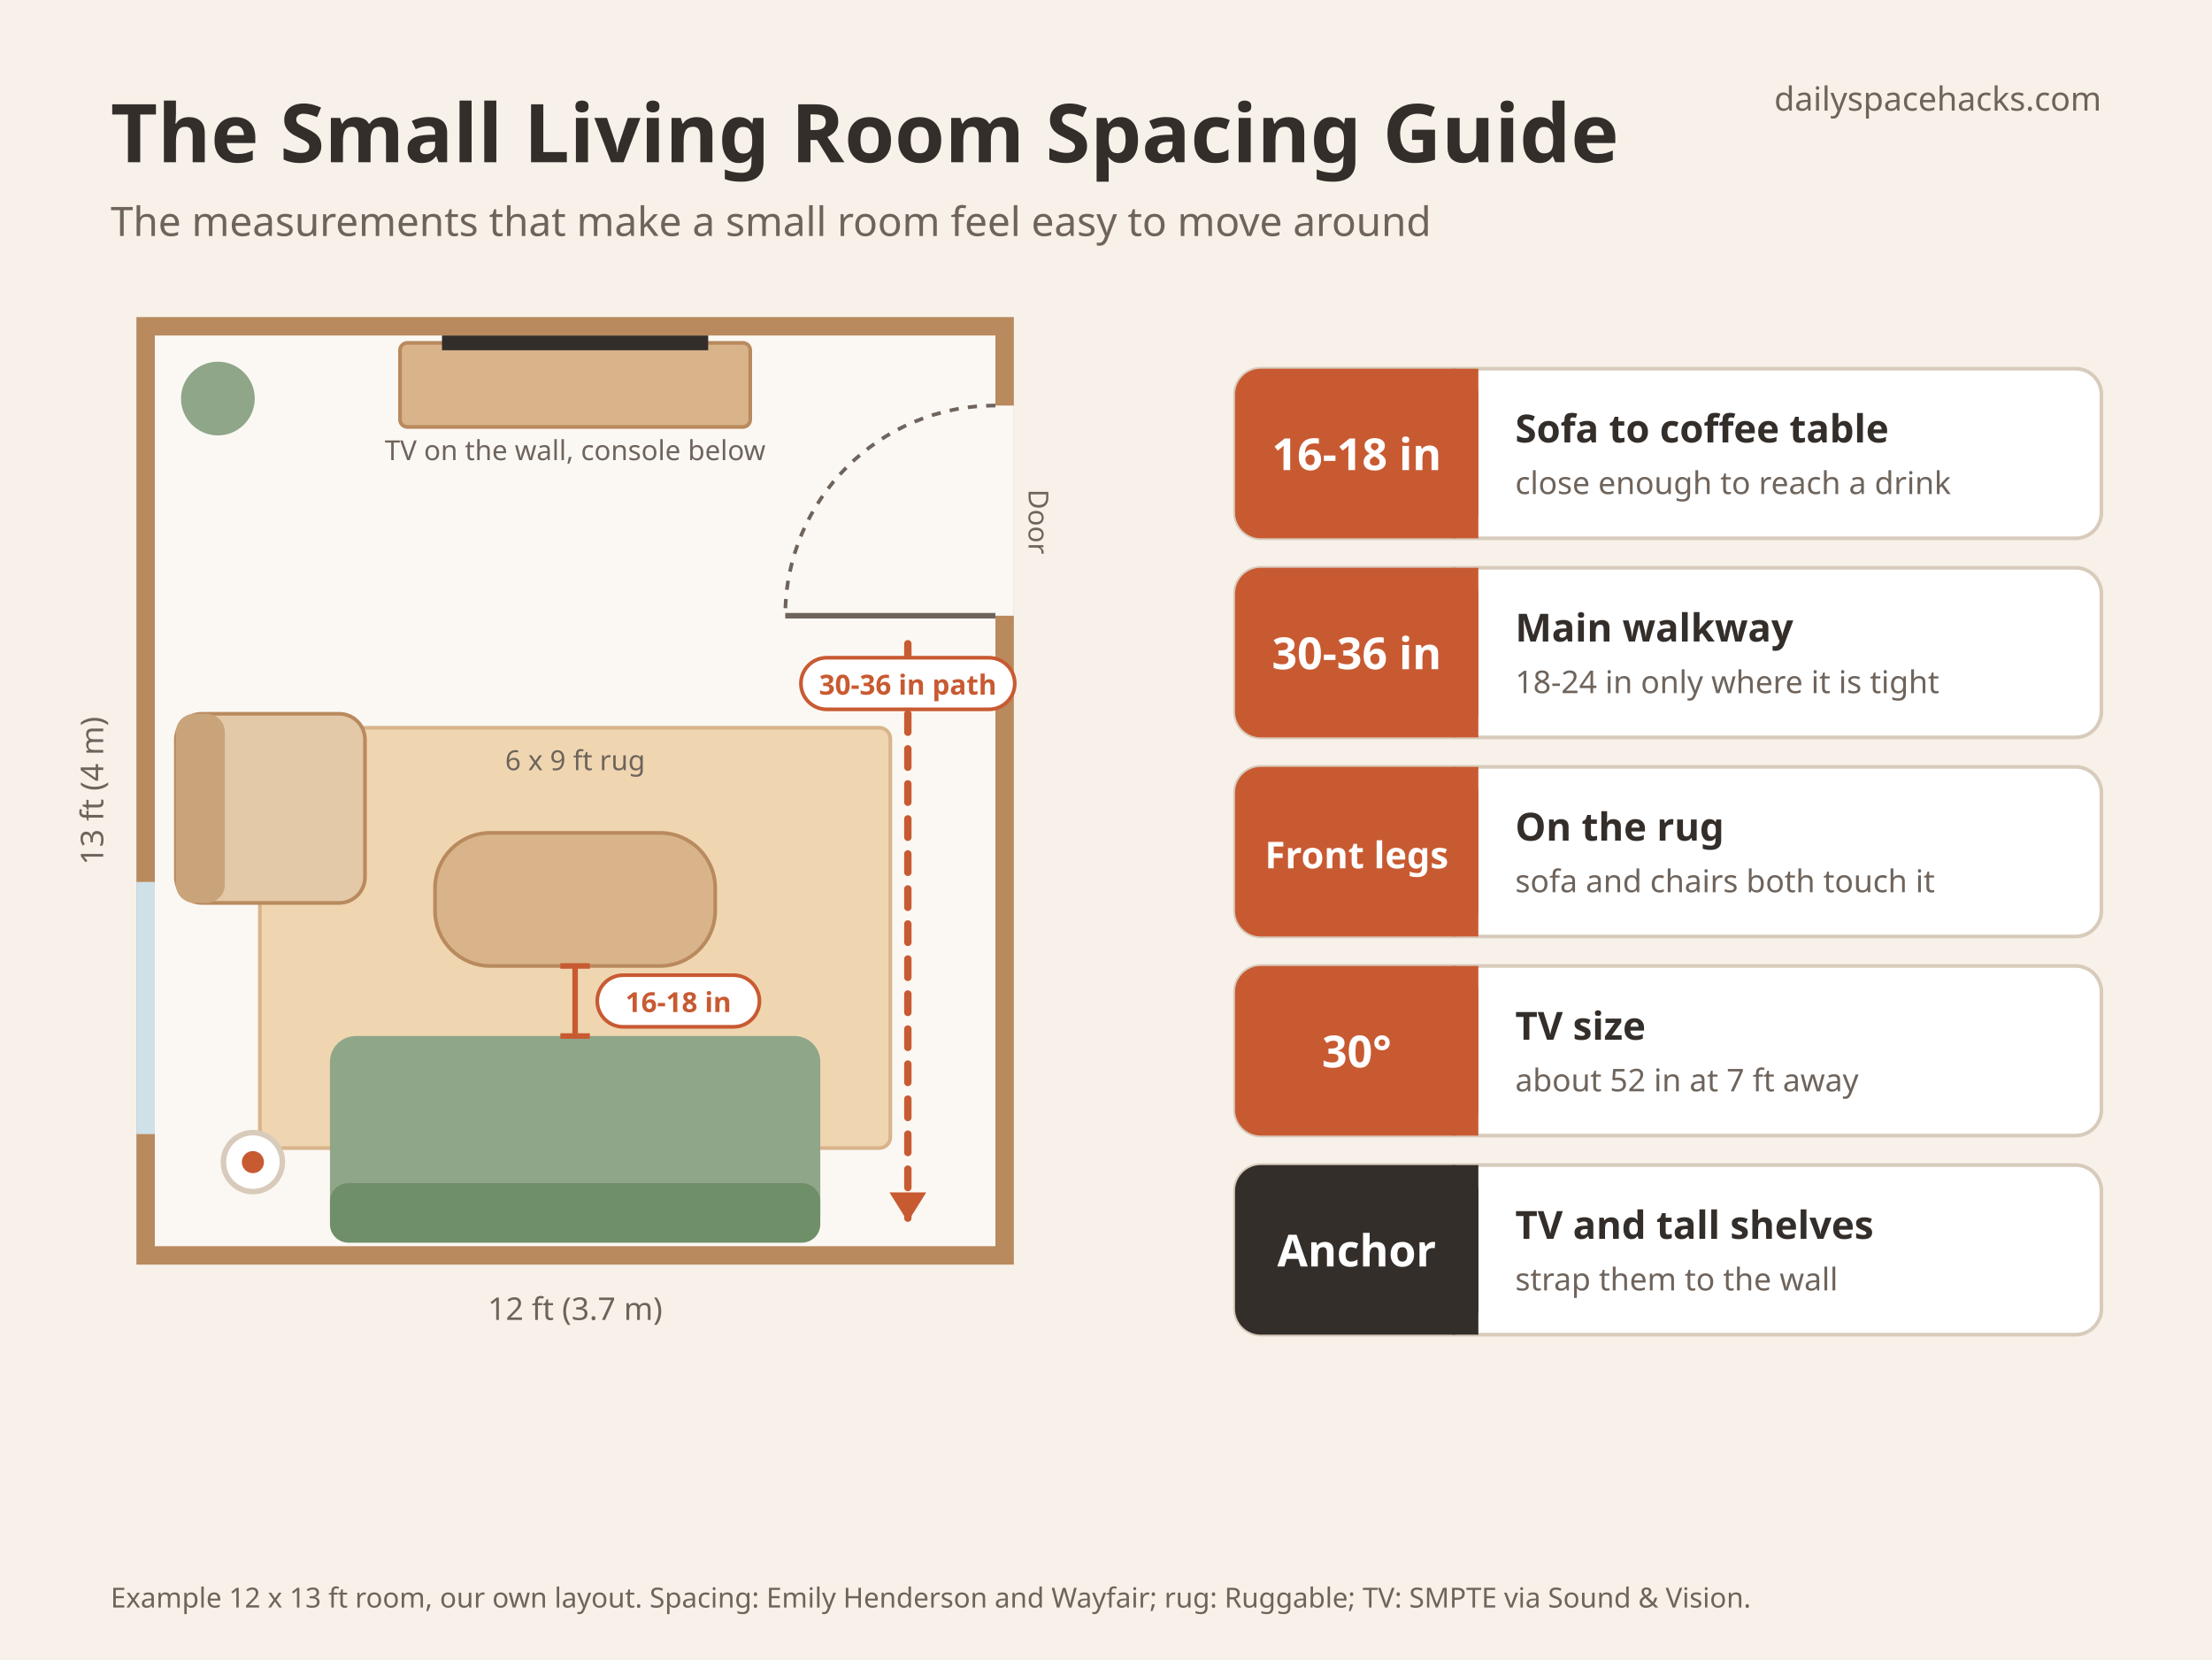
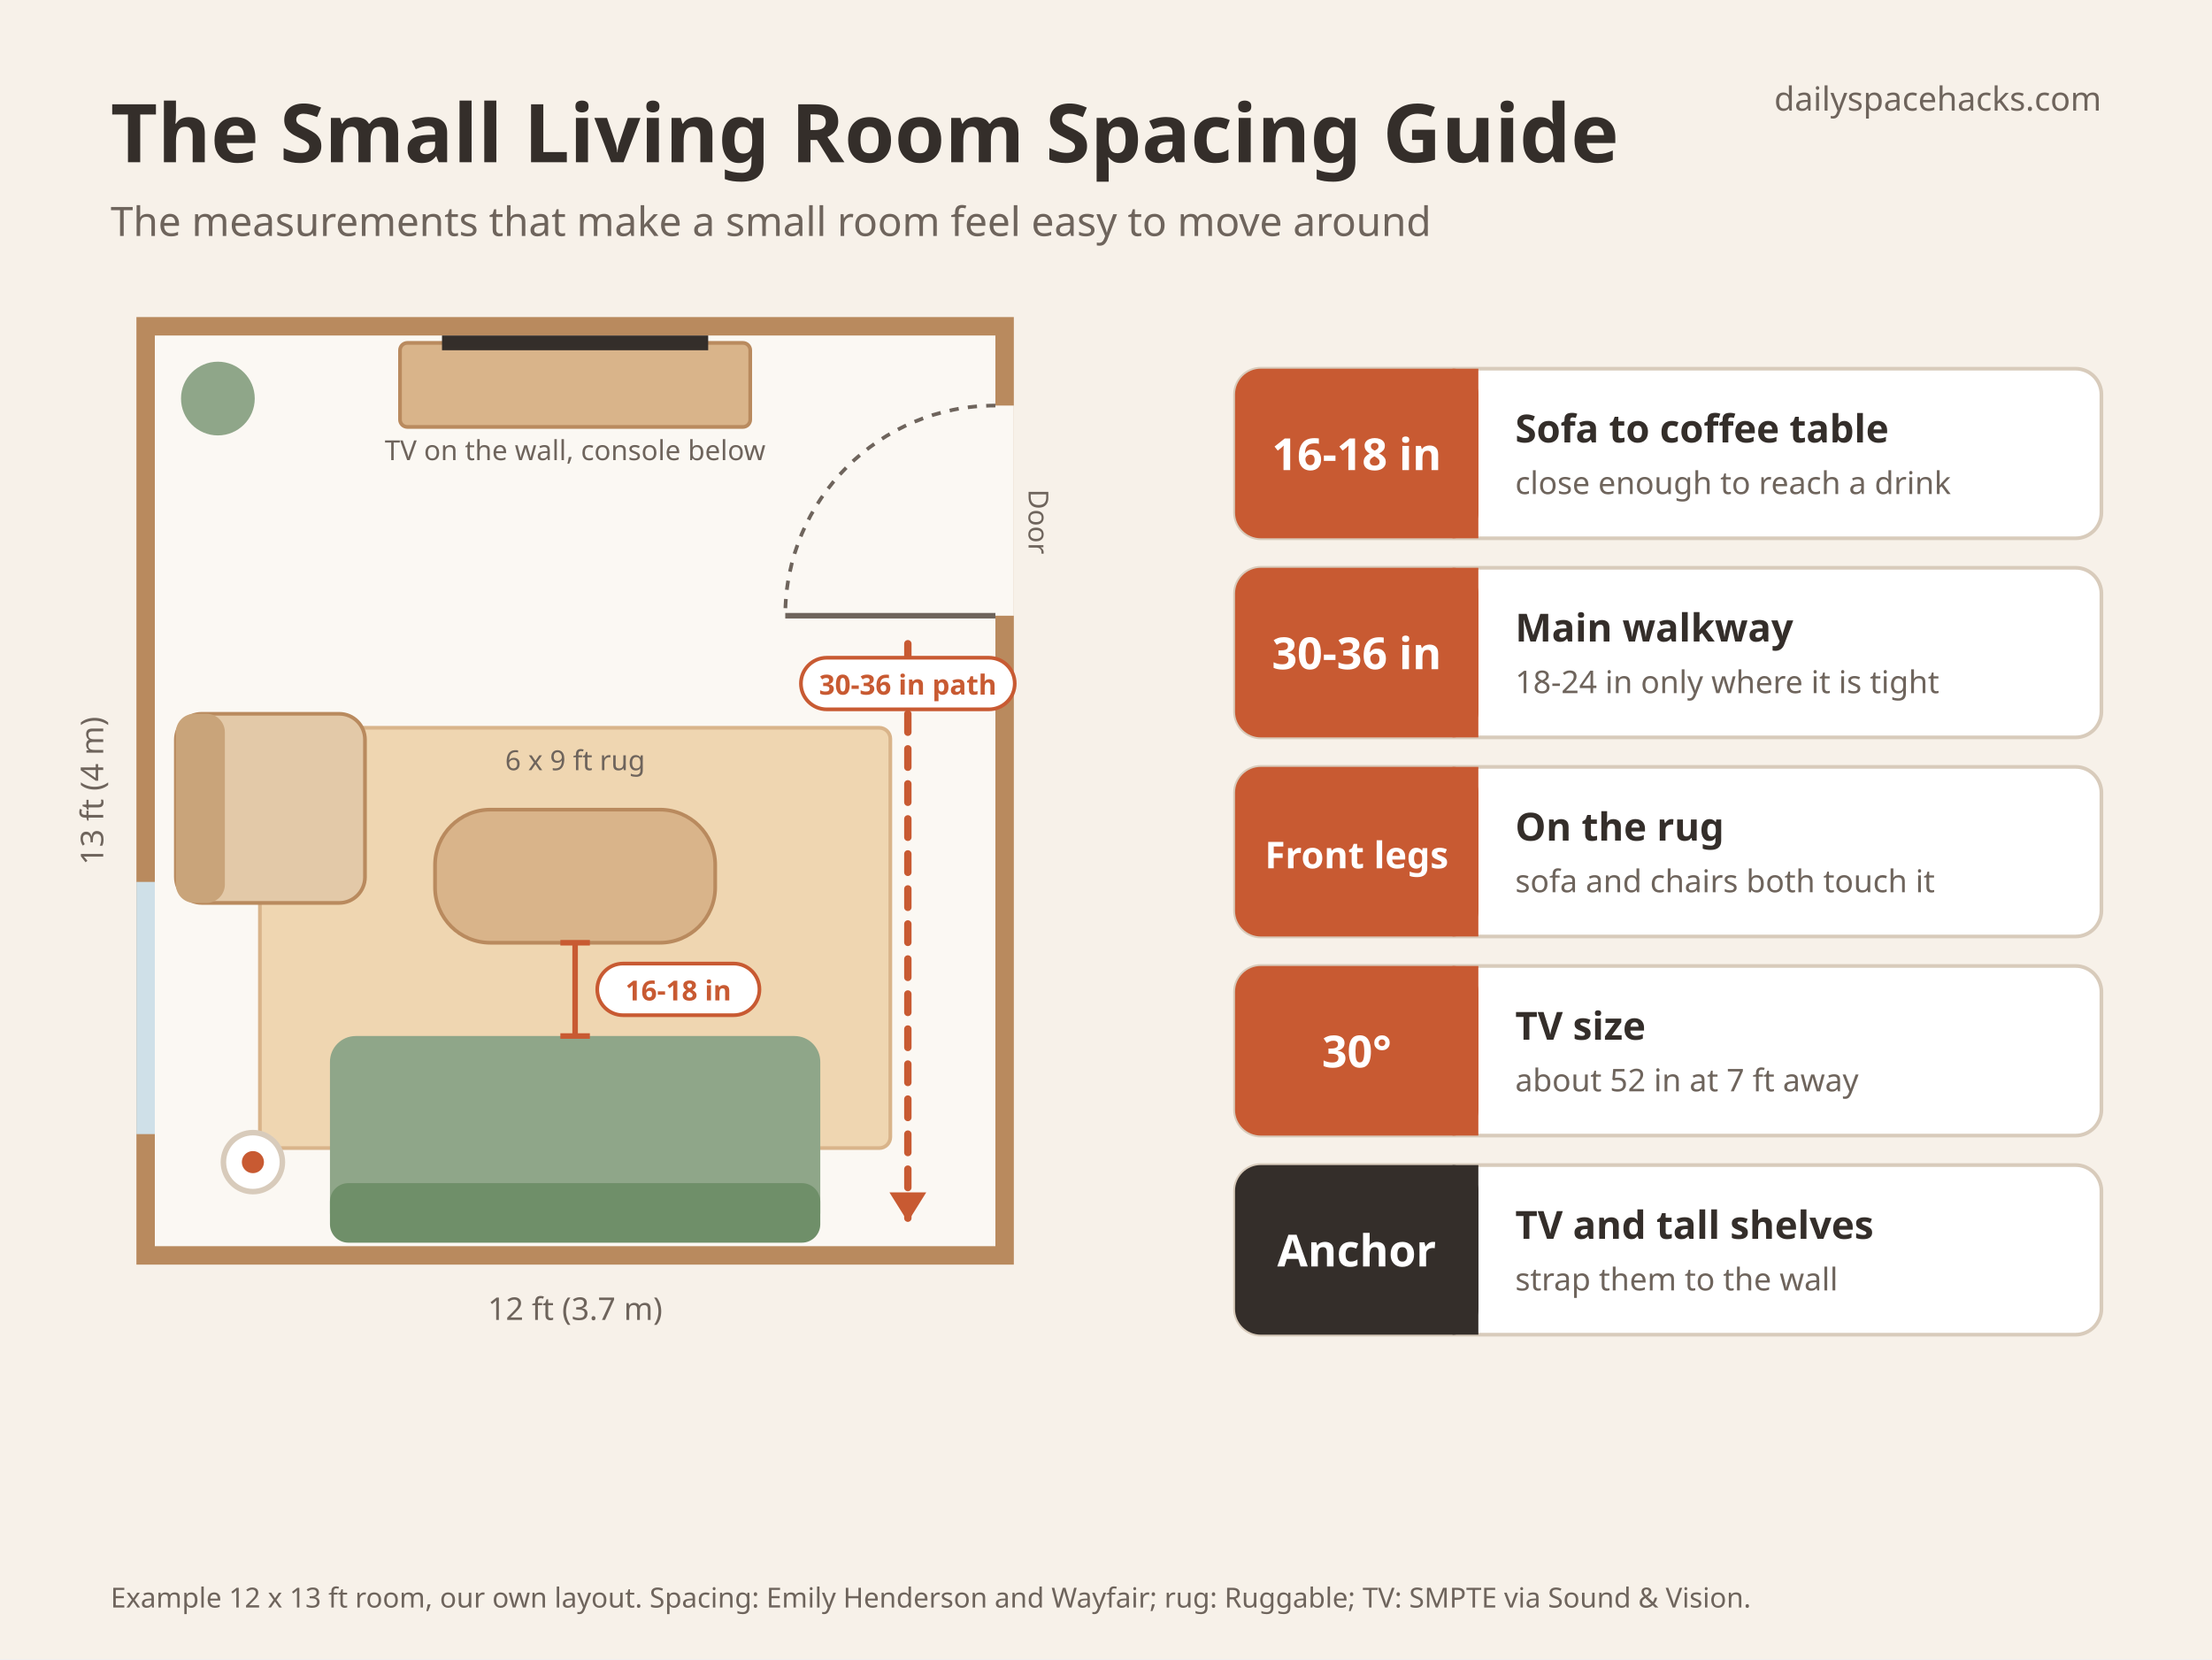
<svg xmlns="http://www.w3.org/2000/svg" viewBox="0 0 1200 900" font-family="Poppins, sans-serif" role="img" aria-labelledby="lr-t lr-d">
  <rect width="1200" height="900" fill="#F7F1E9" />
  <text x="60" y="88" font-size="44" font-weight="700" fill="#342E2A">The Small Living Room Spacing Guide</text>
  <text x="60" y="128" font-size="22" fill="#6E645C">The measurements that make a small room feel easy to move around</text>
  <text x="1140" y="60" font-size="18" fill="#6E645C" text-anchor="end">dailyspacehacks.com</text>
  <rect x="74" y="172" width="476" height="514" fill="#B98A5E" />
  <rect x="84" y="182" width="456" height="494" fill="#FBF8F3" />
  <rect x="74" y="478.4" width="10" height="136.8" fill="#CFE0E8" />
  <rect x="540" y="220" width="10" height="114" fill="#FBF8F3" />
  <path d="M540 220 A114 114 0 0 0 426 334" fill="none" stroke="#6E645C" stroke-width="2" stroke-dasharray="5 5" />
  <line x1="540" y1="334" x2="426" y2="334" stroke="#6E645C" stroke-width="3" />
  <text x="558" y="283.0" font-size="15" fill="#6E645C" transform="rotate(90 558 283.0)" text-anchor="middle">Door</text>
  <rect x="141.0" y="394.79" width="342" height="228" rx="6" fill="#ECCDA0" fill-opacity="0.8" stroke="#D9B48A" stroke-width="2" />
  <rect x="217.0" y="186" width="190" height="45.6" rx="4" fill="#D9B48A" stroke="#B98A5E" stroke-width="2" />
  <rect x="239.79" y="182" width="144.4" height="8" fill="#342E2A" />
  <text x="312" y="249.6" font-size="15" fill="#6E645C" text-anchor="middle">TV on the wall, console below</text>
  <rect x="179.0" y="562" width="266" height="110" rx="14" fill="#8FA689" />
  <rect x="179.0" y="641.8" width="266" height="32.3" rx="10" fill="#6F8F69" />
-   <rect x="236" y="451.8" width="152" height="72.2" rx="30" fill="#D9B48A" stroke="#B98A5E" stroke-width="2" />
+   <rect x="236" y="439.2" width="152" height="72.2" rx="30" fill="#D9B48A" stroke="#B98A5E" stroke-width="2" />
  <rect x="95.4" y="387.20" width="102.60" height="102.60" rx="14" fill="#E3C9A8" stroke="#B98A5E" stroke-width="2" />
  <rect x="95.4" y="387.20" width="26.59" height="102.60" rx="10" fill="#C9A47A" />
  <circle cx="137.2" cy="630.40" r="16" fill="#fff" stroke="#D8CBBB" stroke-width="3" />
  <circle cx="137.2" cy="630.40" r="6" fill="#C85A32" />
  <circle cx="118.2" cy="216.2" r="20" fill="#8FA689" />
-   <line x1="312" y1="524" x2="312" y2="562" stroke="#C85A32" stroke-width="3" />
-   <line x1="304" y1="524" x2="320" y2="524" stroke="#C85A32" stroke-width="3" />
+   <line x1="312" y1="511.4" x2="312" y2="562" stroke="#C85A32" stroke-width="3" />
+   <line x1="304" y1="511.4" x2="320" y2="511.4" stroke="#C85A32" stroke-width="3" />
  <line x1="304" y1="562" x2="320" y2="562" stroke="#C85A32" stroke-width="3" />
-   <rect x="324" y="529.0" width="88" height="28" rx="14" fill="#fff" stroke="#C85A32" stroke-width="2" />
-   <text x="368" y="549.0" font-size="15" font-weight="700" fill="#C85A32" text-anchor="middle">16-18 in</text>
+   <rect x="324" y="522.7" width="88" height="28" rx="14" fill="#fff" stroke="#C85A32" stroke-width="2" />
+   <text x="368" y="542.7" font-size="15" font-weight="700" fill="#C85A32" text-anchor="middle">16-18 in</text>
  <path d="M492.5 349.20 L492.5 660.8" stroke="#C85A32" stroke-width="4" stroke-dasharray="10 9" stroke-linecap="round" />
  <path d="M482.5 646.8 L492.5 662.8 L502.5 646.8 Z" fill="#C85A32" />
  <rect x="434.5" y="356.79" width="116" height="28" rx="14" fill="#fff" stroke="#C85A32" stroke-width="2" />
  <text x="492.5" y="376.79" font-size="15" font-weight="700" fill="#C85A32" text-anchor="middle">30-36 in path</text>
  <text x="312" y="417.79" font-size="15" fill="#6E645C" text-anchor="middle">6 x 9 ft rug</text>
  <text x="312.0" y="716" font-size="17" fill="#6E645C" text-anchor="middle">12 ft (3.7 m)</text>
  <text x="56" y="429.0" font-size="17" fill="#6E645C" text-anchor="middle" transform="rotate(-90 56 429.0)">13 ft (4 m)</text>
  <rect x="670" y="200" width="470" height="92" rx="14" fill="#fff" stroke="#D8CBBB" stroke-width="2" />
  <rect x="670" y="200" width="132" height="92" rx="14" fill="#C85A32" />
  <rect x="788" y="200" width="14" height="92" fill="#C85A32" />
  <text x="736" y="255" font-size="24" font-weight="700" fill="#fff" text-anchor="middle">16-18 in</text>
  <text x="822" y="240" font-size="21" font-weight="700" fill="#342E2A">Sofa to coffee table</text>
  <text x="822" y="268" font-size="17" fill="#6E645C">close enough to reach a drink</text>
  <rect x="670" y="308" width="470" height="92" rx="14" fill="#fff" stroke="#D8CBBB" stroke-width="2" />
  <rect x="670" y="308" width="132" height="92" rx="14" fill="#C85A32" />
  <rect x="788" y="308" width="14" height="92" fill="#C85A32" />
  <text x="736" y="363" font-size="24" font-weight="700" fill="#fff" text-anchor="middle">30-36 in</text>
  <text x="822" y="348" font-size="21" font-weight="700" fill="#342E2A">Main walkway</text>
  <text x="822" y="376" font-size="17" fill="#6E645C">18-24 in only where it is tight</text>
  <rect x="670" y="416" width="470" height="92" rx="14" fill="#fff" stroke="#D8CBBB" stroke-width="2" />
  <rect x="670" y="416" width="132" height="92" rx="14" fill="#C85A32" />
  <rect x="788" y="416" width="14" height="92" fill="#C85A32" />
  <text x="736" y="471" font-size="20" font-weight="700" fill="#fff" text-anchor="middle">Front legs</text>
  <text x="822" y="456" font-size="21" font-weight="700" fill="#342E2A">On the rug</text>
  <text x="822" y="484" font-size="17" fill="#6E645C">sofa and chairs both touch it</text>
  <rect x="670" y="524" width="470" height="92" rx="14" fill="#fff" stroke="#D8CBBB" stroke-width="2" />
  <rect x="670" y="524" width="132" height="92" rx="14" fill="#C85A32" />
  <rect x="788" y="524" width="14" height="92" fill="#C85A32" />
  <text x="736" y="579" font-size="24" font-weight="700" fill="#fff" text-anchor="middle">30°</text>
  <text x="822" y="564" font-size="21" font-weight="700" fill="#342E2A">TV size</text>
  <text x="822" y="592" font-size="17" fill="#6E645C">about 52 in at 7 ft away</text>
  <rect x="670" y="632" width="470" height="92" rx="14" fill="#fff" stroke="#D8CBBB" stroke-width="2" />
  <rect x="670" y="632" width="132" height="92" rx="14" fill="#342E2A" />
  <rect x="788" y="632" width="14" height="92" fill="#342E2A" />
  <text x="736" y="687" font-size="24" font-weight="700" fill="#fff" text-anchor="middle">Anchor</text>
  <text x="822" y="672" font-size="21" font-weight="700" fill="#342E2A">TV and tall shelves</text>
  <text x="822" y="700" font-size="17" fill="#6E645C">strap them to the wall</text>
  <text x="60" y="872" font-size="15" fill="#6E645C">Example 12 x 13 ft room, our own layout. Spacing: Emily Henderson and Wayfair; rug: Ruggable; TV: SMPTE via Sound &amp; Vision.</text>
</svg>
